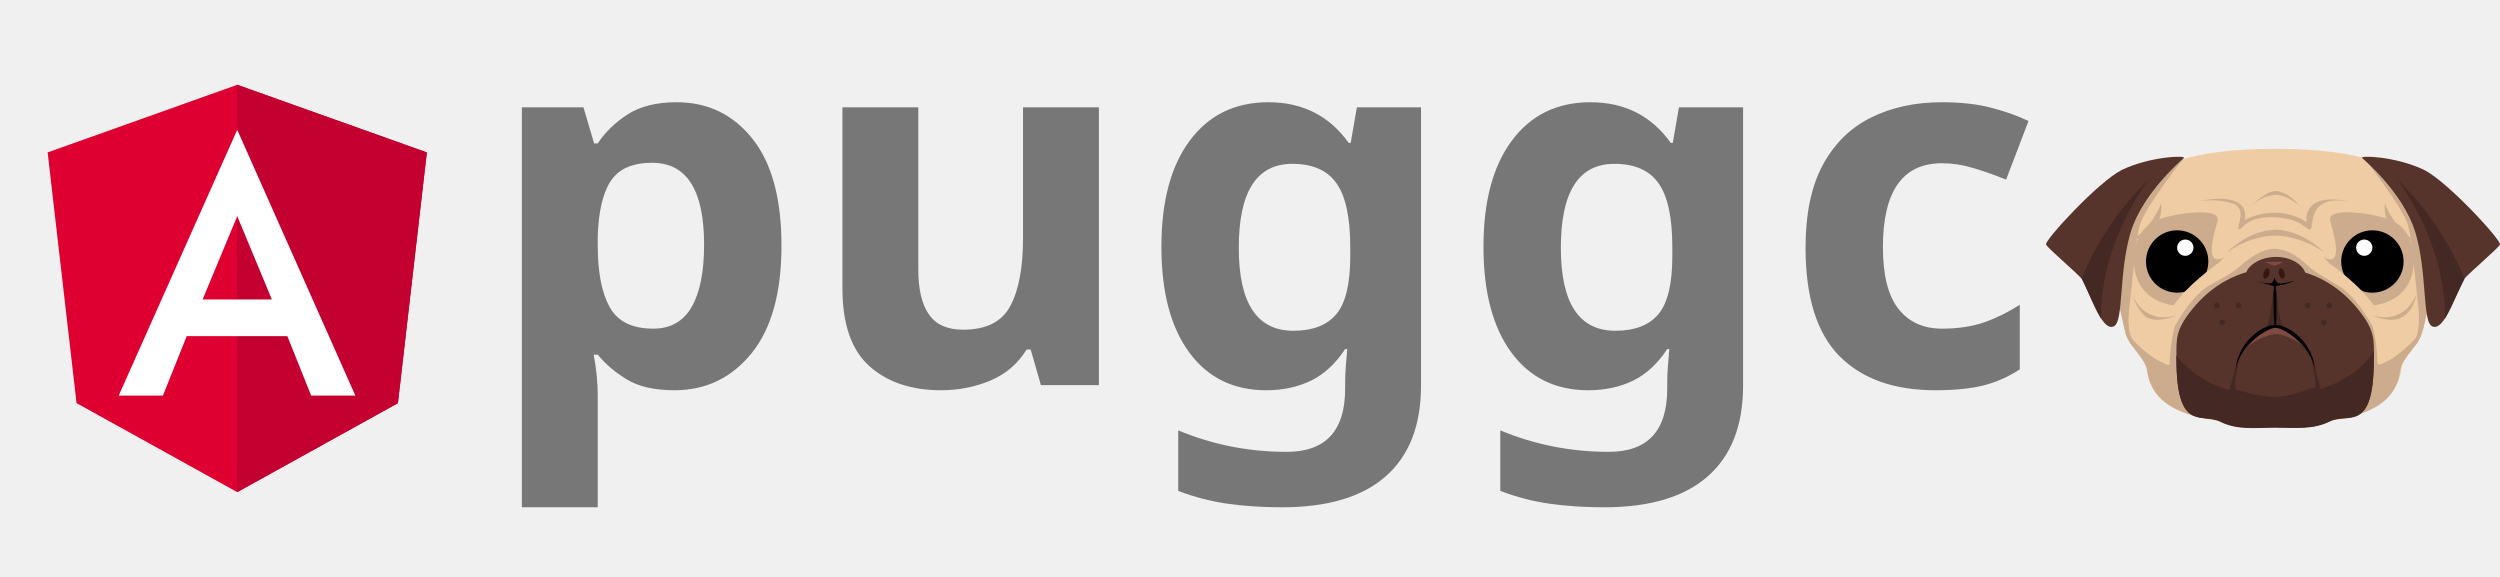
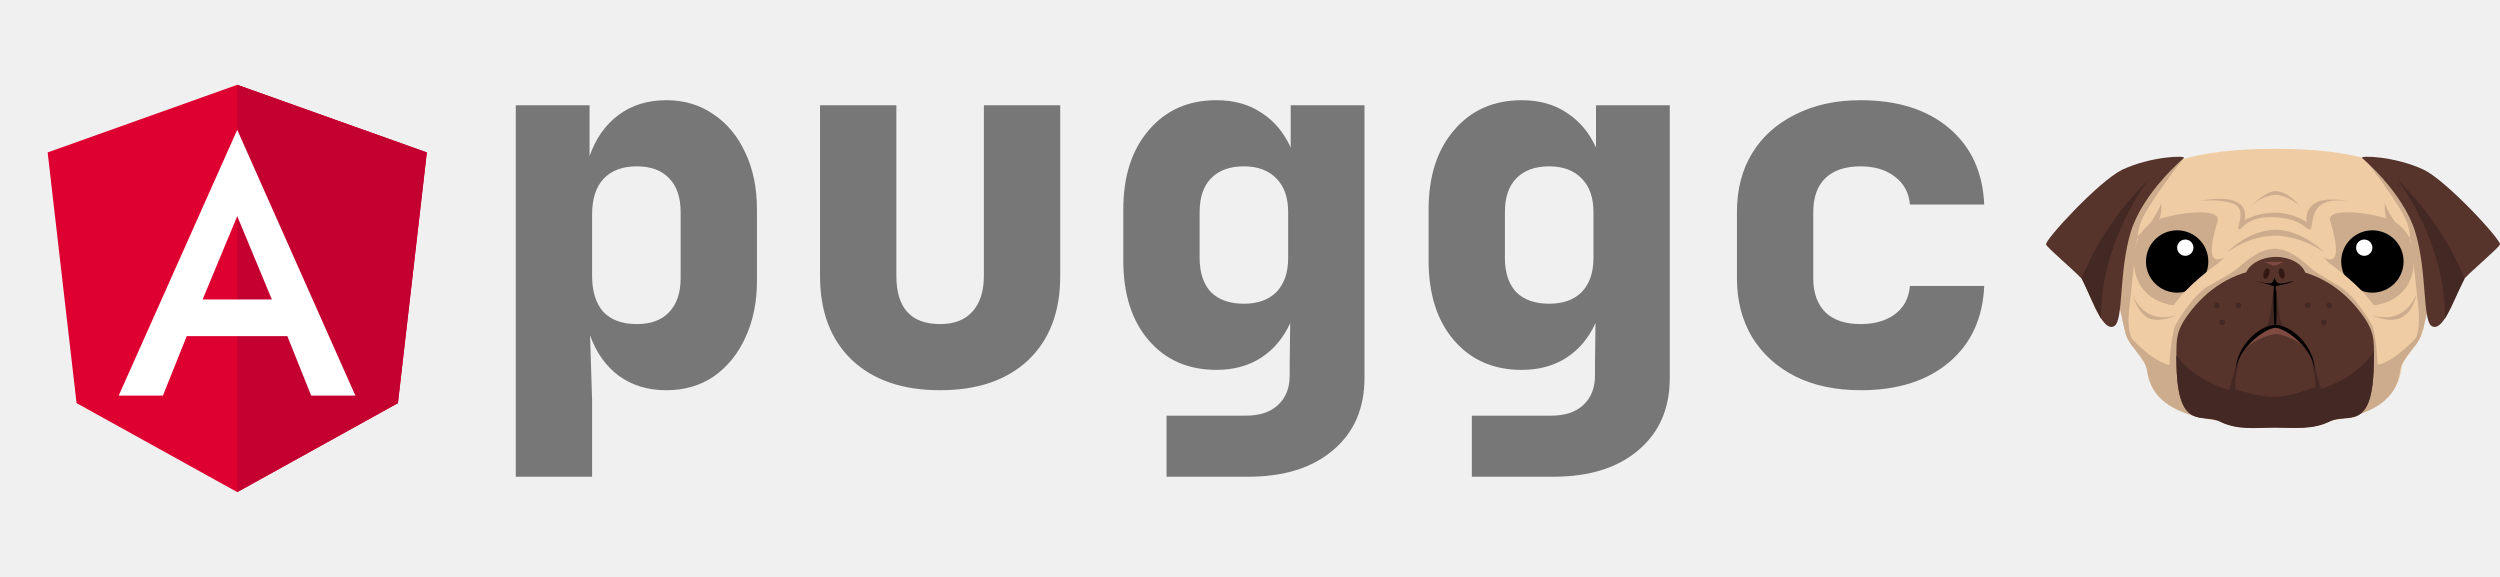
<svg xmlns="http://www.w3.org/2000/svg" width="260mm" height="60mm" viewBox="0 0 260 60" version="1.1" id="svg1" xml:space="preserve">
-   <defs id="defs1">
-     <clipPath id="clip0_337_7891">
-       <path fill="#ffffff" d="m 0,0.5 h 71 v 79 H 0 Z" id="path3" />
-     </clipPath>
-     <clipPath id="clip0_337_7891-3">
-       <path fill="#ffffff" d="m 0,0.5 h 71 v 79 H 0 Z" id="path3-99" />
-     </clipPath>
-   </defs>
+   <defs id="defs1" />
  <g id="g42-3" transform="matrix(0.3685179,0,0,0.3685179,212.7147,5.784352)" style="display:inline">
    <path class="st1" d="m 107.4,50.9 c -0.2,-4.4 0.4,-8.3 -1.6,-11.6 C 101,31.1 89,26.3 65,26.3 V 27 c 0,0 -0.5,0 -0.5,0 0,0 0.5,0 0.5,0 v -0.7 c -24,0 -36.6,4.8 -41.4,13.1 -1.9,3.4 -1.7,7.2 -2,11.6 -0.2,3.5 -1.8,7.2 -1.1,11.2 0.8,5.2 1.1,10.4 1.9,15.2 0.6,3.9 6,7.2 6.5,10.9 1.4,10.2 12,14.9 36,14.9 v 0.8 h -0.6 0.1 0.6 v -0.8 c 24,0 34.2,-4.7 35.5,-14.9 0.5,-3.8 5.5,-7 6.1,-10.9 0.8,-4.8 1.1,-10 1.9,-15.2 0.7,-4 -0.9,-7.8 -1.1,-11.3 z" id="path1-1" style="fill:#efcca3" />
    <path class="st3" d="m 64.6,54.5 c 4.3,0.1 7.3,2.8 10.1,5.3 3.3,2.9 8.9,4.9 11.2,7.4 2.3,2.5 5.3,5 6.4,8.9 1.1,3.9 1.4,8.9 1.4,10.2 0,1.3 0.7,1 2.7,0 4.7,-2.3 9.9,-8.5 9.9,-8.5 -0.6,3.9 -5.7,7.4 -6.2,11.1 C 98.9,99.1 89,104 64.5,104 h -0.1 v 0 H 65" id="path2-5-1" style="fill:#ccac8d" />
    <path class="st3" d="m 80.4,46.7 c 0.9,3.1 4.1,13.6 -2.1,10.1 0,0 2.6,1.5 4.2,7.2 1.7,5.7 5.8,6.4 5.8,6.4 0,0 6.7,1.3 11.7,-3 4.2,-3.6 4.9,-10 3.1,-14.9 -1.8,-4.8 -5,-6.3 -9.7,-7.3 -4.7,-1.1 -14.1,-2 -13,1.5 z" id="path3-9-4" style="fill:#ccac8d" />
    <g id="g4-9">
      <circle cx="92.3" cy="58.1" r="8.8" id="circle3-5" />
      <circle class="st4" cx="90" cy="54.2" r="2.3" id="circle4-9" style="fill:#ffffff" />
    </g>
    <path class="st1" d="m 78.9,57.7 c 0,0 7.9,5.4 12.2,10.7 4.3,5.3 4.2,6.3 4.2,6.3 l -3.1,1.4 c 0,0 -4.4,-8.3 -9.8,-11.4 C 76.9,61.6 76.3,59 76.3,59 Z" id="path4-0" style="fill:#efcca3" />
    <path class="st3" d="m 64.9,54.5 c -4.3,0.1 -7.5,2.8 -10.4,5.3 -3.3,2.9 -9.1,4.9 -11.4,7.4 -2.3,2.5 -5.4,5 -6.5,8.9 -1.1,3.9 -1.5,8.9 -1.5,10.2 0,1.3 0.2,1.4 -2.7,0 -4.7,-2.2 -9.9,-8.5 -9.9,-8.5 0.6,3.9 5.7,7.4 6.2,11.1 C 30.1,99.1 40,104 64.5,104 h 0.1 v 0 H 65" id="path5-9" style="fill:#ccac8d" />
    <path class="st7" d="M 88.1,71.4 C 83.3,65.5 75.6,60 64.9,60 h -0.1 v 0 c -10.7,0 -18.4,5.5 -23.2,11.4 -5,6.1 -4.6,8.5 -4.6,14.3 0,21 7.4,15 12.3,17.6 5,2.5 10.2,1.7 15.5,1.7 v 0 h 0.1 c 5.4,0 10.5,0.7 15.5,-1.8 4.9,-2.5 12.3,3.7 12.3,-17.3 0.1,-5.8 0.4,-8.4 -4.6,-14.5 z" id="path6-3" style="fill:#56332b" />
    <path class="st8" d="m 64.4,65.2 c 0,0 -0.7,9.7 -2.1,11.6 l 2.6,-0.6 z" id="path7-4" style="fill:#442823" />
    <path class="st8" d="m 65.1,65.2 c 0,0 0.7,9.7 2.1,11.6 l -2.6,-0.6 z" id="path8-0" style="fill:#442823" />
    <path class="st7" d="m 56.7,62.9 c -1,-2.3 2.6,-6 8.3,-6.1 5.7,0 9.3,3.7 8.3,6.1 -1,2.4 -4.6,3.1 -8.3,3.2 -3.6,-0.1 -7.3,-0.8 -8.3,-3.2 z" id="path9-7" style="fill:#56332b" />
    <path d="m 65,65.2 c 0,-0.4 3.4,-0.5 5.2,-1.7 0,0 -3.7,1.2 -4.5,0.7 -0.8,-0.4 -1,-1.6 -1,-1.6 0,0 -0.3,1.2 -0.9,1.6 -0.7,0.4 -4.9,-0.7 -4.9,-0.7 0,0 5.6,1.4 5.6,1.7 0,0.3 -0.1,1.3 -0.1,2 0,2.5 0,8.7 0.4,9.2 0.6,0.9 0.4,-6.7 0.4,-9.2 -0.1,-0.8 -0.1,-1.6 -0.2,-2 z" id="path10-5" />
    <path class="st9" d="m 65.2,78.6 c 1.7,0 4.7,1.2 7.4,3.1 -2.6,-2.9 -5.7,-4.9 -7.4,-4.9 -1.8,0 -5.6,2.2 -8.3,5.4 2.8,-2.2 6.4,-3.6 8.3,-3.6 z" id="path11-7" style="fill:#7f4a41" />
    <path class="st8" d="m 64.5,96.3 c -3.8,0 -7.5,-1.2 -10.9,-2.1 -0.7,-0.2 -1.4,0.3 -2.1,0.1 -6.3,-2 -11.4,-5.4 -14.5,-9.7 0,0.3 0,0.7 0,1 0,21 7.4,15.1 12.3,17.6 5,2.5 10.2,1.7 15.5,1.7 v 0 h 0.1 c 5.4,0 10.5,0.7 15.5,-1.8 4.9,-2.5 12.3,3.6 12.3,-17.4 0,-0.8 0,-1.6 0.1,-2.3 -2.9,4.7 -8.2,8.4 -14.8,10.6 -0.6,0.2 -2,-0.3 -2.6,-0.2 -3.6,1.2 -6.8,2.5 -10.9,2.5 z" id="path12-5" style="fill:#442823" />
    <path class="st8" d="m 55,85 c 0,0 -2.5,7.5 -0.8,10.8 l -2.3,-1 c 0,0 1.7,-7.6 3.1,-9.8 z" id="path13-0" style="fill:#442823" />
    <path class="st8" d="m 74.8,85 c 0,0 2.5,7.5 0.8,10.8 l 2.3,-1 c 0,0 -1.8,-7.6 -3.1,-9.8 z" id="path14-6" style="fill:#442823" />
    <path class="st3" d="m 48.6,46.7 c -0.9,3.1 -4.1,13.6 2.1,10.1 0,0 -2.6,1.5 -4.2,7.2 -1.6,5.7 -5.8,6.4 -5.8,6.4 0,0 -6.7,1.3 -11.7,-3 -4.2,-3.6 -4.9,-10 -3.1,-14.9 1.8,-4.9 5,-6.3 9.7,-7.3 4.7,-1.1 14,-2 13,1.5 z" id="path15-4" style="fill:#ccac8d" />
    <path d="m 64.9,76.8 c 2.7,0 11.1,5.8 11.2,12.9 0,-0.1 0,-0.2 0,-0.4 0,-7.4 -6.8,-13.3 -11.2,-13.3 -4.4,0 -11.2,6 -11.2,13.3 0,0.1 0,0.2 0,0.4 0.1,-7.1 8.5,-12.9 11.2,-12.9 z" id="path16-7" />
    <g id="g17-8">
      <ellipse transform="matrix(0.9683,-0.2497,0.2497,0.9683,-13.2339,18.6065)" class="st10" cx="66.7" cy="61.5" rx="0.8" ry="1.5" id="ellipse16-4" style="fill:#331712" />
      <ellipse transform="matrix(0.9551,0.2963,-0.2963,0.9551,21.0115,-15.7209)" class="st10" cx="62.4" cy="61.5" rx="0.8" ry="1.5" id="ellipse17-0" style="fill:#331712" />
    </g>
    <g id="g18-0">
      <circle cx="37.2" cy="58.1" r="8.8" id="circle17-6" />
      <circle class="st4" cx="39.5" cy="54.2" r="2.3" id="circle18-2" style="fill:#ffffff" />
    </g>
    <g id="g19-4">
      <path class="st9" d="m 67.5,58.2 c 0,-0.1 -2.3,1 -2.9,1.1 -0.6,-0.1 -2.9,-1.2 -2.9,-1.1 0,0 1.9,0 2.9,0 1,0 2.9,0 2.9,0 z" id="path18-7" style="fill:#7f4a41" />
    </g>
    <path class="st1" d="m 50,57.7 c 0,0 -7.9,5.4 -12.2,10.7 -4.3,5.3 -4.2,6.3 -4.2,6.3 l 3.1,1.4 c 0,0 4.4,-8.3 9.8,-11.4 5.4,-3.1 6.1,-5.7 6.1,-5.7 z" id="path19-4" style="fill:#efcca3" />
    <path class="st3" d="m 32.7,41.7 c 0,0 -2.7,7.4 -8.7,10.5 0,0 9.4,-1.1 8.7,-10.5 z" id="path20-1" style="fill:#ccac8d" />
    <path class="st3" d="m 95.8,41.7 c 0,0 2.7,7.4 8.7,10.5 0,0 -9.4,-1.1 -8.7,-10.5 z" id="path21-8" style="fill:#ccac8d" />
    <path class="st3" d="m 78.7,55.5 c 0,0 -5.9,-6.2 -13.8,-6.4 v 0 c -0.1,0 0.2,0 0.1,0 -0.1,0 0.1,0 0.1,0 v 0 c -8,0.2 -13.8,6.4 -13.8,6.4 6.9,-4.8 12.8,-4.7 13.8,-4.7 v 0 c 0,0 0,0 0,0 0,0 0,0 0,0 v 0 c -0.1,0 6.7,-0.1 13.6,4.7 z" id="path22-5" style="fill:#ccac8d" />
    <path class="st3" d="m 71.8,42.5 c 0,0 -3,-4.2 -7,-4.3 v 0 c 0,0 0.1,0 0.1,0 0,0 0.1,0 0.1,0 v 0 c -3,0.1 -6.9,4.3 -6.9,4.3 3.4,-3.3 6.9,-3.2 6.9,-3.2 v 0 c 0,0 0,0 0,0 0,0 0,0 0,0 v 0 c 0,0 3.3,-0.1 6.8,3.2 z" id="path23-8" style="fill:#ccac8d" />
    <path class="st3" d="m 37.2,73.2 c 0,0 -4.7,2.3 -8.1,0.9 v 0 c 0,0 -0.1,0 -0.1,0 0,0 0,0 0,0 v 0 c -3,-1.7 -4.5,-6.8 -4.5,-6.8 0,0 3,9 12.7,5.9 z" id="path24-9" style="fill:#ccac8d" />
    <path class="st3" d="m 92,73.2 c 0,0 4.7,2.3 8.1,0.9 v 0 c 0,0 0,0 0,0 0,0 0,0 0,0 v 0 c 4,-1.7 4.6,-6.8 4.6,-6.8 0,0 -3,9 -12.7,5.9 z" id="path25-9" style="fill:#ccac8d" />
    <g id="g26-9">
      <path class="st3" d="m 42.6,41.2 c 2.6,-0.5 6.9,-0.6 10.3,0.5 4.3,1.5 0.8,7 1.7,7.3 0.9,0.3 2.1,-3.8 10.1,-3.4 8.1,0.4 9,4 10.1,3.4 1.1,-0.6 -1.1,-10 11,-7.8 0,0 -12.7,-3.4 -12.1,5.8 0,0 -7.3,-5.6 -17.5,-0.6 0.1,0 2.7,-8.6 -13.6,-5.2 z" id="path26-3" style="fill:#ccac8d" />
    </g>
    <path class="st3" d="m 86.9,41.2 c 0.2,0 0.3,0.1 0.4,0.1 0.1,0 -0.1,-0.1 -0.4,-0.1 z" id="path27-3" style="fill:#ccac8d" />
    <path class="st3" d="M 86.9,41.2 Z" id="path28-7" style="fill:#ccac8d" />
    <path class="st3" d="m 39.1,28.9 c 0,0 -10.8,13.6 -12.4,18.8 -1.6,5.3 -2.8,27 -4.2,30.1 l -5,-21.4 9.2,-22.3 z" id="path29-7" style="fill:#ccac8d" />
    <path class="st3" d="m 89.9,28.9 c 0,0 10.8,13.6 12.4,18.8 1.6,5.3 2.8,27 4.2,30.1 l 5,-21.4 -9.2,-22.3 z" id="path30-3" style="fill:#ccac8d" />
    <path class="st7" d="m 89.4,28.9 c 0,0 11.6,9.7 15,20.9 3.4,11.2 2,24.8 4.6,26.5 3.7,2.4 7.9,-11.9 9.3,-13.4 2.2,-2.4 9.5,-8.5 10,-9.6 0.5,-1.1 -14.8,-17.8 -21.5,-21.1 -8.1,-3.8 -18.1,-4.1 -17.4,-3.3 z" id="path31-2" style="fill:#56332b" />
    <path class="st8" d="m 99.3,34.9 c 0,0 13.7,17.5 13.5,39.3 L 118.3,63 c -0.1,0 -4.9,-14.3 -19,-28.1 z" id="path32-5" style="fill:#442823" />
    <path class="st7" d="m 39.1,28.9 c 0,0 -11.6,9.7 -15,20.9 C 20.7,61 22.1,74.6 19.5,76.3 15.8,78.7 11.6,64.4 10.2,62.9 8,60.5 0.7,54.4 0.2,53.3 -0.3,52.2 15,35.5 21.7,32.2 29.8,28.4 39.8,28.1 39.1,28.9 Z" id="path33-6" style="fill:#56332b" />
    <path class="st8" d="m 29.2,34.9 c 0,0 -13.7,17.5 -13.5,39.3 L 10.3,63 c 0,0 4.8,-14.3 18.9,-28.1 z" id="path34-3" style="fill:#442823" />
    <path class="st3" d="m 21.8,74.6 c 0,0 1,5.4 2.6,7.1 1.6,1.7 0.5,-1.3 0.5,-1.3 0,0 -1.7,-0.9 -1.4,-7.8 0.3,-6.9 -1.7,2 -1.7,2 z" id="path35-4" style="fill:#ccac8d" />
    <path class="st3" d="m 107.1,74.6 c 0,0 -1,5.4 -2.6,7.1 -1.6,1.7 -0.5,-1.3 -0.5,-1.3 0,0 1.7,-0.9 1.4,-7.8 -0.3,-6.9 1.7,2 1.7,2 z" id="path36-0" style="fill:#ccac8d" />
    <g id="g38-6">
      <circle class="st8" cx="54.5" cy="70.5" r="0.8" id="circle36-0" style="fill:#442823" />
      <circle class="st8" cx="49.9" cy="75.3" r="0.8" id="circle37-4" style="fill:#442823" />
      <circle class="st8" cx="48.4" cy="70.5" r="0.8" id="circle38-0" style="fill:#442823" />
    </g>
    <g id="g41-5">
      <circle class="st8" cx="74" cy="70.5" r="0.8" id="circle39-6" style="fill:#442823" />
      <circle class="st8" cx="78.6" cy="75.3" r="0.8" id="circle40-8" style="fill:#442823" />
      <circle class="st8" cx="80.1" cy="70.5" r="0.8" id="circle41-5" style="fill:#442823" />
    </g>
  </g>
  <g id="g2-0-6" transform="matrix(0.2117972,0,0,0.2117972,-1.801607,2.466365)" style="display:inline">
-     <polygon class="st0" points="46.1,186.3 125,230 203.9,186.3 218.1,63.2 125,30 31.9,63.2 " id="polygon1-0" style="fill:#dd0031" />
-     <polygon class="st1" points="125,30 125,52.2 125,52.1 125,153.4 125,230 203.9,186.3 218.1,63.2 " id="polygon2-0" style="fill:#c3002f" />
+     <polygon class="st0" points="203.9,186.3 218.1,63.2 125,30 31.9,63.2 46.1,186.3 125,230 " id="polygon1-0" style="fill:#dd0031" />
+     <polygon class="st1" points="125,52.1 125,153.4 125,230 203.9,186.3 218.1,63.2 125,30 125,52.2 " id="polygon2-0" style="fill:#c3002f" />
    <path class="st2" d="M 125,52.1 66.8,182.6 v 0 h 21.7 v 0 l 11.7,-29.2 h 49.4 l 11.7,29.2 v 0 H 183 v 0 z m 17,83.3 h -34 l 17,-40.9 z" id="path2-9" style="fill:#ffffff" />
  </g>
  <g id="layer1" style="display:inline">
-     <text xml:space="preserve" style="font-style:normal;font-variant:normal;font-weight:800;font-stretch:normal;font-size:52.917px;font-family:'JetBrains Mono NL';-inkscape-font-specification:'JetBrains Mono NL, Ultra-Bold';font-variant-ligatures:normal;font-variant-caps:normal;font-variant-numeric:normal;font-variant-east-asian:normal;fill:#777777;stroke-width:1.6;stroke-dasharray:none;stroke:none;stroke-opacity:1;fill-opacity:1" x="50.149" y="40.054" id="text82">
-       <tspan id="tspan82" style="font-style:normal;font-variant:normal;font-weight:800;font-stretch:normal;font-size:52.917px;font-family:'JetBrains Mono NL';-inkscape-font-specification:'JetBrains Mono NL, Ultra-Bold';font-variant-ligatures:normal;font-variant-caps:normal;font-variant-numeric:normal;font-variant-east-asian:normal;stroke-width:1.6;stroke-dasharray:none;stroke:none;stroke-opacity:1;fill:#777777;fill-opacity:1" x="50.149" y="40.054">puggc</tspan>
-     </text>
+     <path d="m 53.641,49.579 v -38.629 h 7.673 v 5.292 q 0.953,-2.752 3.016,-4.286 2.064,-1.535 4.974,-1.535 2.805,0 4.921,1.482 2.117,1.429 3.281,3.969 1.217,2.54 1.217,5.927 v 7.408 q 0,3.334 -1.217,5.927 -1.164,2.54 -3.281,4.022 -2.117,1.429 -4.921,1.429 -2.858,0 -4.921,-1.482 -2.064,-1.535 -3.016,-4.233 l 0.212,6.773 v 7.938 z M 66.235,33.704 q 2.17,0 3.334,-1.217 1.217,-1.27 1.217,-3.545 v -6.879 q 0,-2.328 -1.217,-3.545 -1.164,-1.217 -3.334,-1.217 -2.275,0 -3.493,1.323 -1.164,1.27 -1.164,3.704 v 6.35 q 0,2.434 1.164,3.757 1.217,1.27 3.493,1.27 z m 31.538,6.879 q -5.874,0 -9.208,-3.175 -3.281,-3.175 -3.281,-8.678 V 10.95 h 7.938 v 17.727 q 0,5.027 4.551,5.027 2.17,0 3.334,-1.27 1.217,-1.323 1.217,-3.757 V 10.95 h 7.938 v 17.78 q 0,5.556 -3.334,8.731 -3.334,3.122 -9.155,3.122 z m 23.548,8.996 v -6.35 h 8.202 q 2.223,0 3.387,-1.111 1.217,-1.111 1.217,-3.069 v -1.111 l 0.053,-4.339 q -1.058,2.328 -3.016,3.598 -1.958,1.27 -4.657,1.27 -4.392,0 -7.038,-3.069 -2.646,-3.069 -2.646,-8.308 v -5.292 q 0,-5.186 2.646,-8.255 2.646,-3.122 7.038,-3.122 2.752,0 4.71,1.323 1.958,1.27 3.016,3.598 v -4.392 h 7.673 v 28.363 q 0,4.763 -3.281,7.514 -3.228,2.752 -8.837,2.752 z M 129.365,31.588 q 2.17,0 3.387,-1.217 1.217,-1.27 1.217,-3.545 v -4.763 q 0,-2.275 -1.217,-3.493 -1.217,-1.27 -3.387,-1.27 -2.223,0 -3.44,1.27 -1.164,1.217 -1.164,3.493 v 4.763 q 0,2.275 1.164,3.545 1.217,1.217 3.44,1.217 z m 23.707,17.992 v -6.35 h 8.202 q 2.223,0 3.387,-1.111 1.217,-1.111 1.217,-3.069 v -1.111 l 0.053,-4.339 q -1.058,2.328 -3.016,3.598 -1.958,1.27 -4.657,1.27 -4.392,0 -7.038,-3.069 -2.646,-3.069 -2.646,-8.308 v -5.292 q 0,-5.186 2.646,-8.255 2.646,-3.122 7.038,-3.122 2.752,0 4.71,1.323 1.958,1.27 3.016,3.598 v -4.392 h 7.673 v 28.363 q 0,4.763 -3.281,7.514 -3.228,2.752 -8.837,2.752 z m 8.043,-17.992 q 2.17,0 3.387,-1.217 1.217,-1.27 1.217,-3.545 v -4.763 q 0,-2.275 -1.217,-3.493 -1.217,-1.27 -3.387,-1.27 -2.223,0 -3.44,1.27 -1.164,1.217 -1.164,3.493 v 4.763 q 0,2.275 1.164,3.545 1.217,1.217 3.44,1.217 z m 32.385,8.996 q -3.863,0 -6.773,-1.429 -2.91,-1.482 -4.498,-4.075 -1.587,-2.646 -1.587,-6.138 v -6.879 q 0,-3.545 1.587,-6.138 1.587,-2.593 4.498,-4.022 2.91,-1.482 6.773,-1.482 5.768,0 9.207,2.91 3.44,2.91 3.651,7.938 H 198.633 q -0.159,-1.852 -1.587,-2.91 -1.376,-1.058 -3.545,-1.058 -2.381,0 -3.651,1.217 -1.27,1.217 -1.27,3.545 v 6.879 q 0,2.275 1.27,3.545 1.27,1.217 3.651,1.217 2.17,0 3.545,-1.005 1.429,-1.058 1.587,-2.963 h 7.726 q -0.212,5.027 -3.651,7.938 -3.44,2.91 -9.207,2.91 z" id="text82" style="font-weight:800;font-size:52.917px;font-family:'JetBrains Mono NL';-inkscape-font-specification:'JetBrains Mono NL, Ultra-Bold';fill:#777777;stroke-width:1.6" aria-label="puggc" />
  </g>
  <style type="text/css" id="style1">
	.st0{fill:#DD0031;}
	.st1{fill:#C3002F;}
	.st2{fill:#FFFFFF;}
</style>
  <style type="text/css" id="style1-90">
	.st0{fill:#C1272D;}
	.st1{fill:#EFCCA3;}
	.st2{fill:#ED1C24;}
	.st3{fill:#CCAC8D;}
	.st4{fill:#FFFFFF;}
	.st5{fill:#FF931E;}
	.st6{fill:#FFB81E;}
	.st7{fill:#56332B;}
	.st8{fill:#442823;}
	.st9{fill:#7F4A41;}
	.st10{fill:#331712;}
	.st11{fill:#FFCC66;}
	.st12{fill:#CCCCCC;}
	.st13{fill:#B3B3B3;}
	.st14{fill:#989898;}
	.st15{fill:#323232;}
	.st16{fill:#1E1E1E;}
	.st17{fill:#4C4C4C;}
	.st18{fill:#E6E6E6;}
	.st19{fill:#606060;}
</style>
  <style type="text/css" id="style1-9">
	.st0{fill:#C1272D;}
	.st1{fill:#EFCCA3;}
	.st2{fill:#ED1C24;}
	.st3{fill:#CCAC8D;}
	.st4{fill:#FFFFFF;}
	.st5{fill:#FF931E;}
	.st6{fill:#FFB81E;}
	.st7{fill:#56332B;}
	.st8{fill:#442823;}
	.st9{fill:#7F4A41;}
	.st10{fill:#331712;}
	.st11{fill:#FFCC66;}
	.st12{fill:#CCCCCC;}
	.st13{fill:#B3B3B3;}
	.st14{fill:#989898;}
	.st15{fill:#323232;}
	.st16{fill:#1E1E1E;}
	.st17{fill:#4C4C4C;}
	.st18{fill:#E6E6E6;}
	.st19{fill:#606060;}
</style>
  <style type="text/css" id="style1-3">
	.st0{fill:#C1272D;}
	.st1{fill:#EFCCA3;}
	.st2{fill:#ED1C24;}
	.st3{fill:#CCAC8D;}
	.st4{fill:#FFFFFF;}
	.st5{fill:#FF931E;}
	.st6{fill:#FFB81E;}
	.st7{fill:#56332B;}
	.st8{fill:#442823;}
	.st9{fill:#7F4A41;}
	.st10{fill:#331712;}
	.st11{fill:#FFCC66;}
	.st12{fill:#CCCCCC;}
	.st13{fill:#B3B3B3;}
	.st14{fill:#989898;}
	.st15{fill:#323232;}
	.st16{fill:#1E1E1E;}
	.st17{fill:#4C4C4C;}
	.st18{fill:#E6E6E6;}
	.st19{fill:#606060;}
</style>
  <style type="text/css" id="style1-4">
	.st0{fill:#C1272D;}
	.st1{fill:#EFCCA3;}
	.st2{fill:#ED1C24;}
	.st3{fill:#CCAC8D;}
	.st4{fill:#FFFFFF;}
	.st5{fill:#FF931E;}
	.st6{fill:#FFB81E;}
	.st7{fill:#56332B;}
	.st8{fill:#442823;}
	.st9{fill:#7F4A41;}
	.st10{fill:#331712;}
	.st11{fill:#FFCC66;}
	.st12{fill:#CCCCCC;}
	.st13{fill:#B3B3B3;}
	.st14{fill:#989898;}
	.st15{fill:#323232;}
	.st16{fill:#1E1E1E;}
	.st17{fill:#4C4C4C;}
	.st18{fill:#E6E6E6;}
	.st19{fill:#606060;}
</style>
  <style type="text/css" id="style1-37">
	.st0{fill:#DD0031;}
	.st1{fill:#C3002F;}
	.st2{fill:#FFFFFF;}
</style>
  <style type="text/css" id="style1-8">
	.st0{fill:#C1272D;}
	.st1{fill:#EFCCA3;}
	.st2{fill:#ED1C24;}
	.st3{fill:#CCAC8D;}
	.st4{fill:#FFFFFF;}
	.st5{fill:#FF931E;}
	.st6{fill:#FFB81E;}
	.st7{fill:#56332B;}
	.st8{fill:#442823;}
	.st9{fill:#7F4A41;}
	.st10{fill:#331712;}
	.st11{fill:#FFCC66;}
	.st12{fill:#CCCCCC;}
	.st13{fill:#B3B3B3;}
	.st14{fill:#989898;}
	.st15{fill:#323232;}
	.st16{fill:#1E1E1E;}
	.st17{fill:#4C4C4C;}
	.st18{fill:#E6E6E6;}
	.st19{fill:#606060;}
</style>
  <style type="text/css" id="style1-9-6">
	.st0{fill:#C1272D;}
	.st1{fill:#EFCCA3;}
	.st2{fill:#ED1C24;}
	.st3{fill:#CCAC8D;}
	.st4{fill:#FFFFFF;}
	.st5{fill:#FF931E;}
	.st6{fill:#FFB81E;}
	.st7{fill:#56332B;}
	.st8{fill:#442823;}
	.st9{fill:#7F4A41;}
	.st10{fill:#331712;}
	.st11{fill:#FFCC66;}
	.st12{fill:#CCCCCC;}
	.st13{fill:#B3B3B3;}
	.st14{fill:#989898;}
	.st15{fill:#323232;}
	.st16{fill:#1E1E1E;}
	.st17{fill:#4C4C4C;}
	.st18{fill:#E6E6E6;}
	.st19{fill:#606060;}
</style>
  <style type="text/css" id="style1-3-5">
	.st0{fill:#C1272D;}
	.st1{fill:#EFCCA3;}
	.st2{fill:#ED1C24;}
	.st3{fill:#CCAC8D;}
	.st4{fill:#FFFFFF;}
	.st5{fill:#FF931E;}
	.st6{fill:#FFB81E;}
	.st7{fill:#56332B;}
	.st8{fill:#442823;}
	.st9{fill:#7F4A41;}
	.st10{fill:#331712;}
	.st11{fill:#FFCC66;}
	.st12{fill:#CCCCCC;}
	.st13{fill:#B3B3B3;}
	.st14{fill:#989898;}
	.st15{fill:#323232;}
	.st16{fill:#1E1E1E;}
	.st17{fill:#4C4C4C;}
	.st18{fill:#E6E6E6;}
	.st19{fill:#606060;}
</style>
  <style type="text/css" id="style1-4-7">
	.st0{fill:#C1272D;}
	.st1{fill:#EFCCA3;}
	.st2{fill:#ED1C24;}
	.st3{fill:#CCAC8D;}
	.st4{fill:#FFFFFF;}
	.st5{fill:#FF931E;}
	.st6{fill:#FFB81E;}
	.st7{fill:#56332B;}
	.st8{fill:#442823;}
	.st9{fill:#7F4A41;}
	.st10{fill:#331712;}
	.st11{fill:#FFCC66;}
	.st12{fill:#CCCCCC;}
	.st13{fill:#B3B3B3;}
	.st14{fill:#989898;}
	.st15{fill:#323232;}
	.st16{fill:#1E1E1E;}
	.st17{fill:#4C4C4C;}
	.st18{fill:#E6E6E6;}
	.st19{fill:#606060;}
</style>
  <style type="text/css" id="style1-5">
	.st0{fill:#DD0031;}
	.st1{fill:#C3002F;}
	.st2{fill:#FFFFFF;}
</style>
  <style type="text/css" id="style1-1">
	.st0{fill:#DD0031;}
	.st1{fill:#C3002F;}
	.st2{fill:#FFFFFF;}
</style>
  <style type="text/css" id="style1-43">
	.st0{fill:#C1272D;}
	.st1{fill:#EFCCA3;}
	.st2{fill:#ED1C24;}
	.st3{fill:#CCAC8D;}
	.st4{fill:#FFFFFF;}
	.st5{fill:#FF931E;}
	.st6{fill:#FFB81E;}
	.st7{fill:#56332B;}
	.st8{fill:#442823;}
	.st9{fill:#7F4A41;}
	.st10{fill:#331712;}
	.st11{fill:#FFCC66;}
	.st12{fill:#CCCCCC;}
	.st13{fill:#B3B3B3;}
	.st14{fill:#989898;}
	.st15{fill:#323232;}
	.st16{fill:#1E1E1E;}
	.st17{fill:#4C4C4C;}
	.st18{fill:#E6E6E6;}
	.st19{fill:#606060;}
</style>
  <style type="text/css" id="style1-9-9">
	.st0{fill:#C1272D;}
	.st1{fill:#EFCCA3;}
	.st2{fill:#ED1C24;}
	.st3{fill:#CCAC8D;}
	.st4{fill:#FFFFFF;}
	.st5{fill:#FF931E;}
	.st6{fill:#FFB81E;}
	.st7{fill:#56332B;}
	.st8{fill:#442823;}
	.st9{fill:#7F4A41;}
	.st10{fill:#331712;}
	.st11{fill:#FFCC66;}
	.st12{fill:#CCCCCC;}
	.st13{fill:#B3B3B3;}
	.st14{fill:#989898;}
	.st15{fill:#323232;}
	.st16{fill:#1E1E1E;}
	.st17{fill:#4C4C4C;}
	.st18{fill:#E6E6E6;}
	.st19{fill:#606060;}
</style>
  <style type="text/css" id="style1-3-0">
	.st0{fill:#C1272D;}
	.st1{fill:#EFCCA3;}
	.st2{fill:#ED1C24;}
	.st3{fill:#CCAC8D;}
	.st4{fill:#FFFFFF;}
	.st5{fill:#FF931E;}
	.st6{fill:#FFB81E;}
	.st7{fill:#56332B;}
	.st8{fill:#442823;}
	.st9{fill:#7F4A41;}
	.st10{fill:#331712;}
	.st11{fill:#FFCC66;}
	.st12{fill:#CCCCCC;}
	.st13{fill:#B3B3B3;}
	.st14{fill:#989898;}
	.st15{fill:#323232;}
	.st16{fill:#1E1E1E;}
	.st17{fill:#4C4C4C;}
	.st18{fill:#E6E6E6;}
	.st19{fill:#606060;}
</style>
  <style type="text/css" id="style1-4-5">
	.st0{fill:#C1272D;}
	.st1{fill:#EFCCA3;}
	.st2{fill:#ED1C24;}
	.st3{fill:#CCAC8D;}
	.st4{fill:#FFFFFF;}
	.st5{fill:#FF931E;}
	.st6{fill:#FFB81E;}
	.st7{fill:#56332B;}
	.st8{fill:#442823;}
	.st9{fill:#7F4A41;}
	.st10{fill:#331712;}
	.st11{fill:#FFCC66;}
	.st12{fill:#CCCCCC;}
	.st13{fill:#B3B3B3;}
	.st14{fill:#989898;}
	.st15{fill:#323232;}
	.st16{fill:#1E1E1E;}
	.st17{fill:#4C4C4C;}
	.st18{fill:#E6E6E6;}
	.st19{fill:#606060;}
</style>
</svg>
